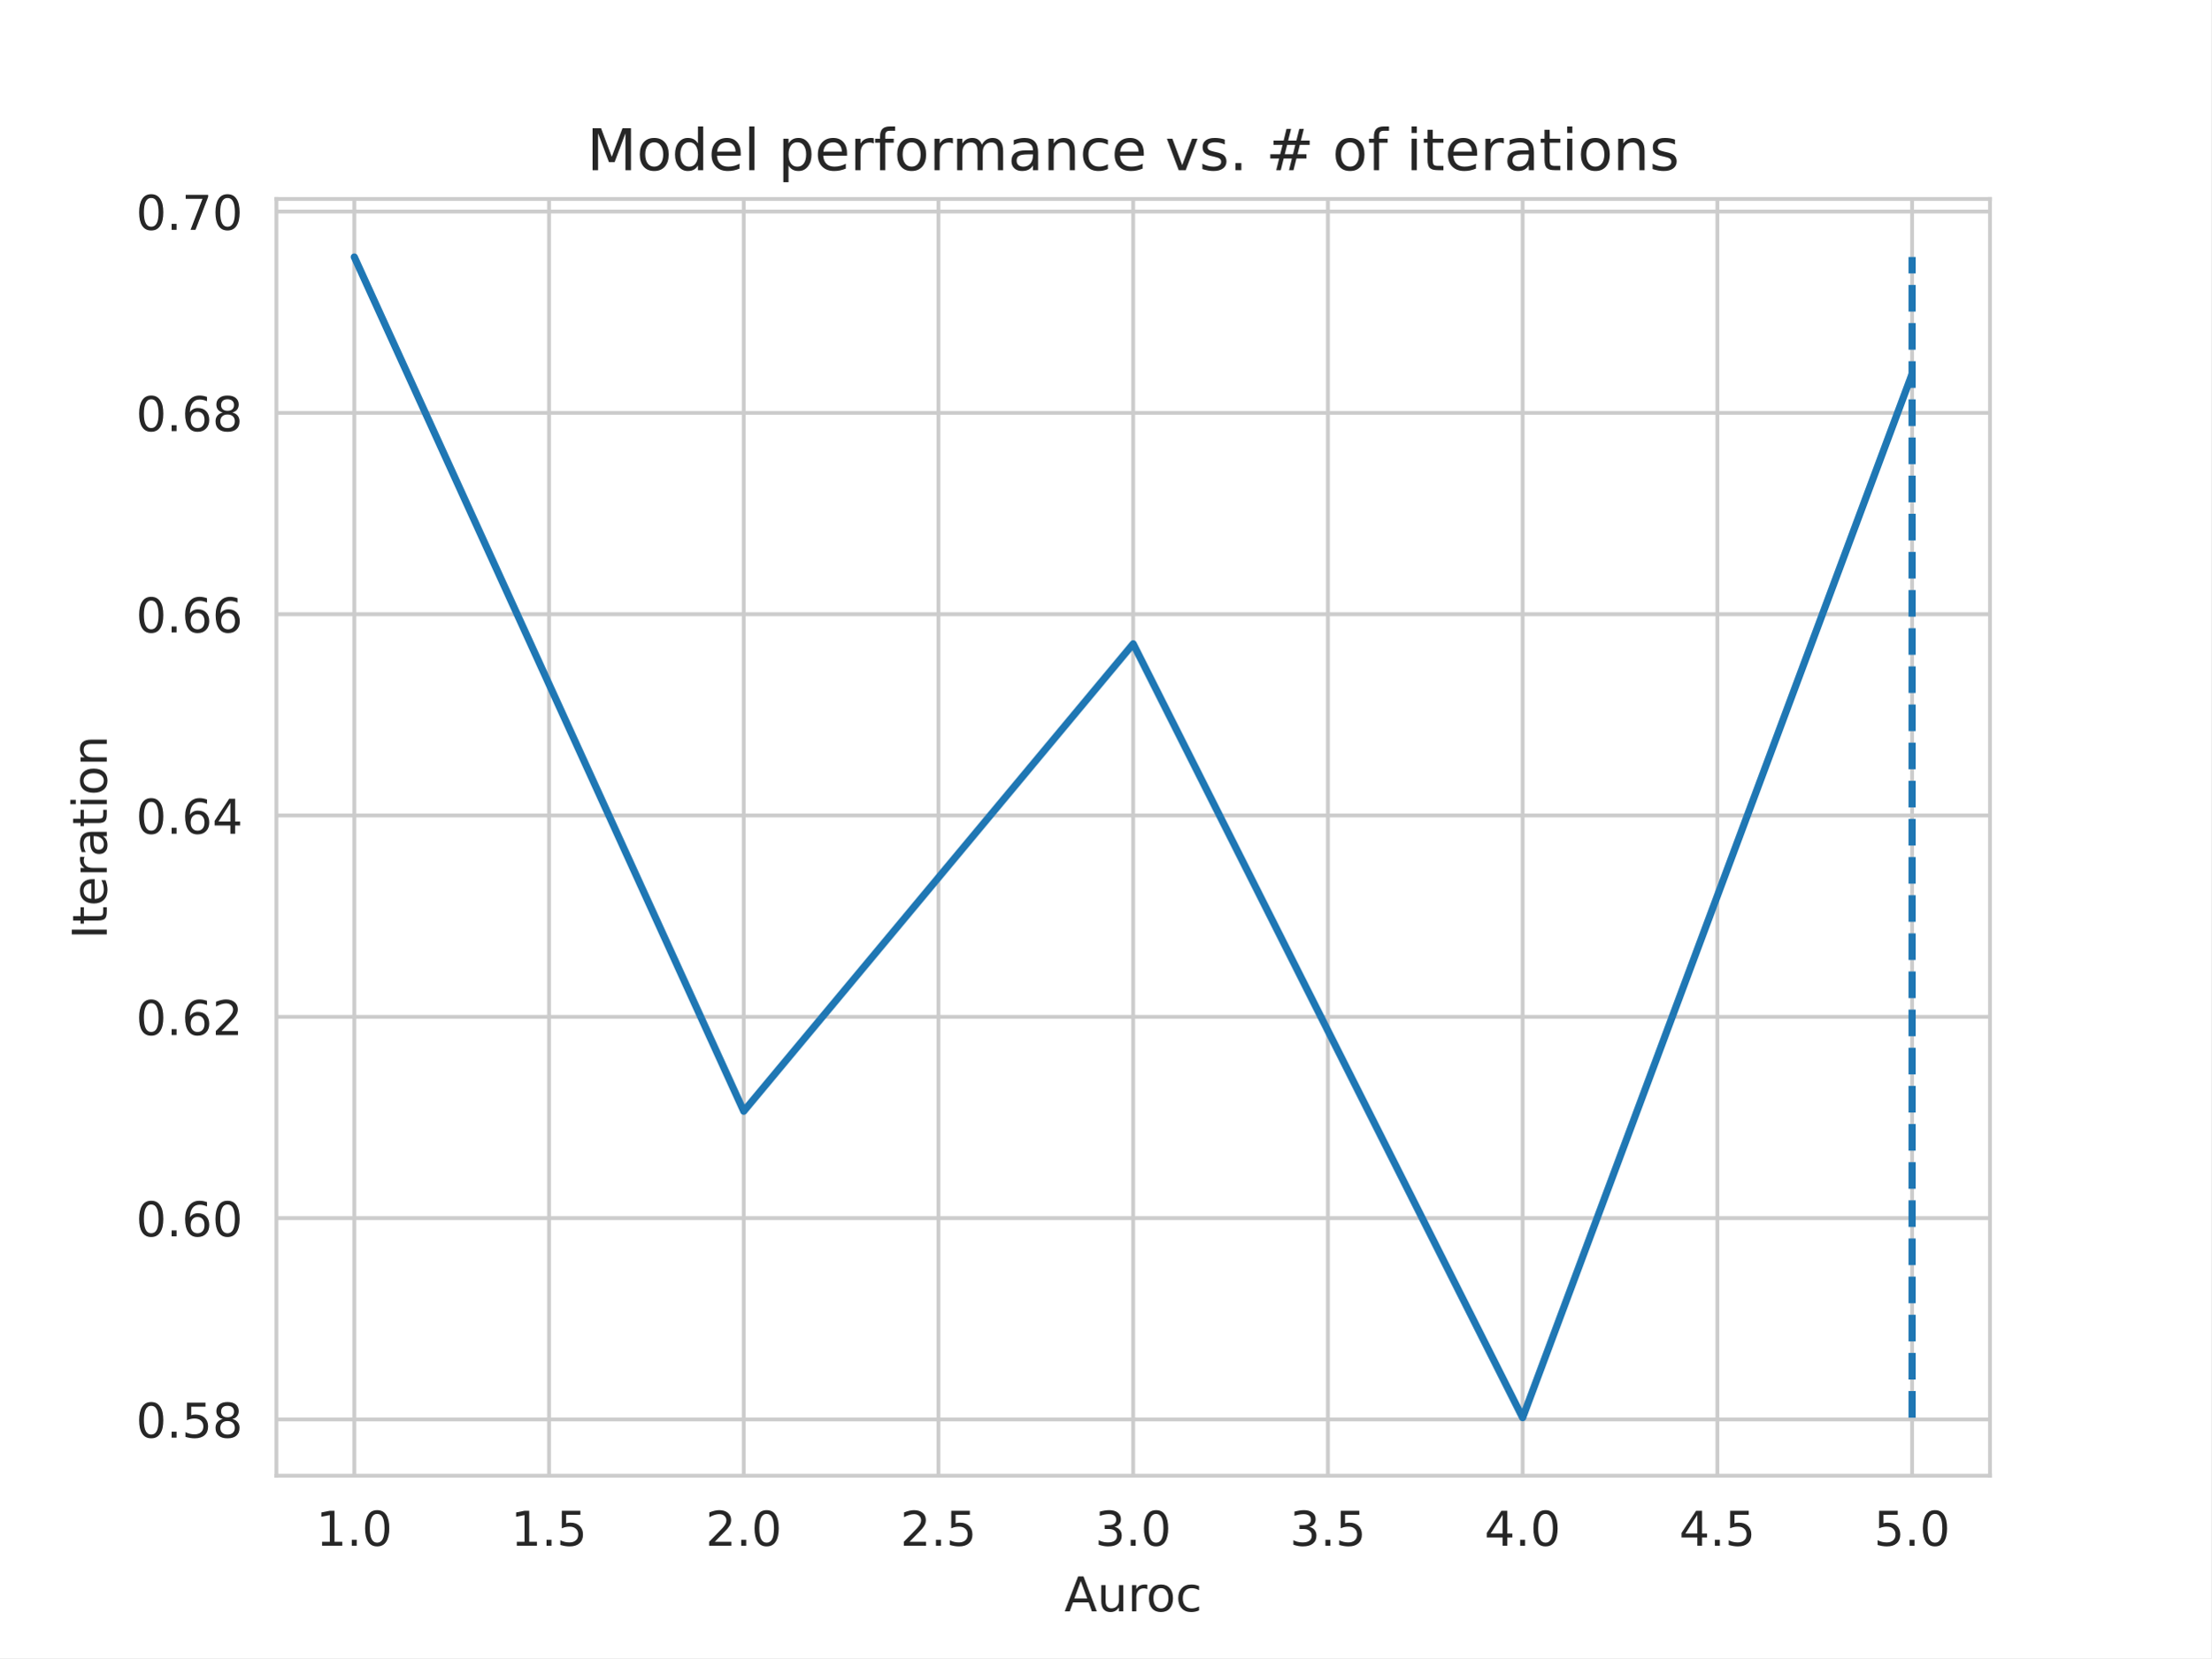
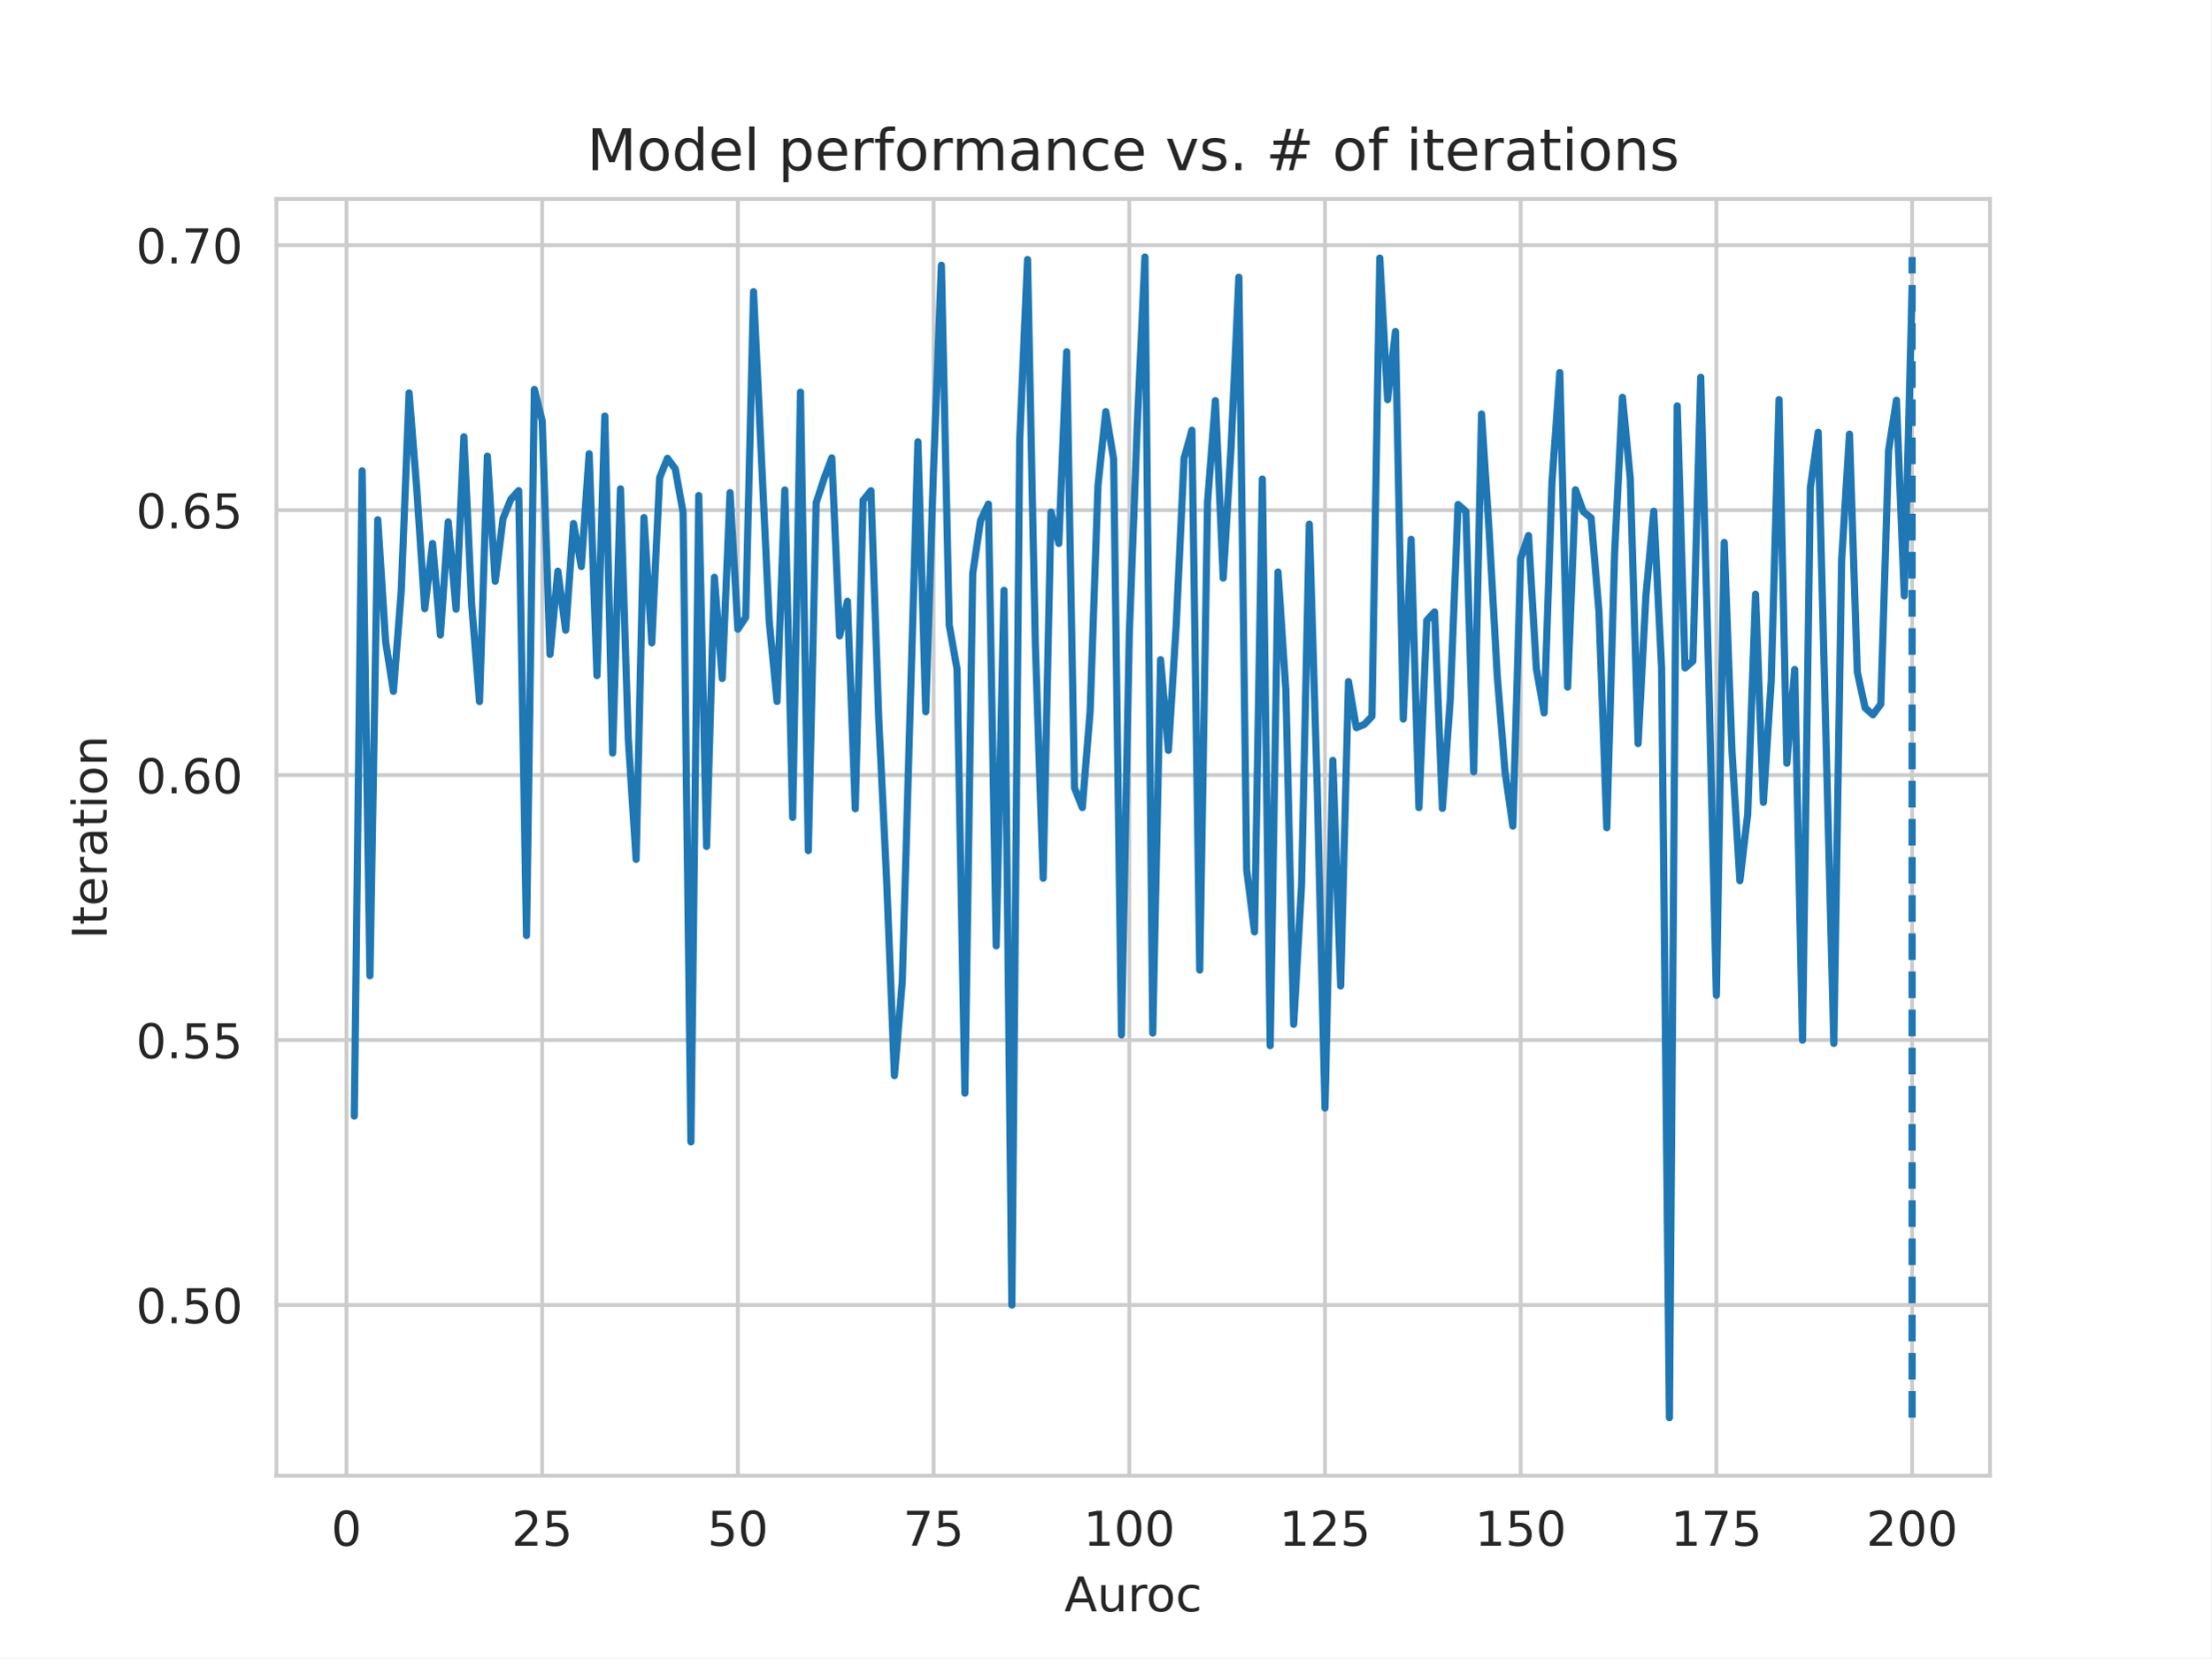
<svg xmlns="http://www.w3.org/2000/svg" xmlns:xlink="http://www.w3.org/1999/xlink" height="345.6pt" version="1.1" viewBox="0 0 460.8 345.6" width="460.8pt">
  <defs>
    <style type="text/css">*{stroke-linecap:butt;stroke-linejoin:round;}</style>
  </defs>
  <g id="figure_1">
    <g id="patch_1">
      <path d="M 0 345.6  L 460.8 345.6  L 460.8 0  L 0 0  z " style="fill:#ffffff;" />
    </g>
    <g id="axes_1">
      <g id="patch_2">
        <path d="M 57.6 307.584  L 414.72 307.584  L 414.72 41.472  L 57.6 41.472  z " style="fill:#ffffff;" />
      </g>
      <g id="matplotlib.axis_1">
        <g id="xtick_1">
          <g id="line2d_1">
-             <path clip-path="url(#p37594e0bc7)" d="M 73.833 307.584  L 73.833 41.472  " style="fill:none;stroke:#cccccc;stroke-linecap:round;stroke-width:0.8;" />
+             <path clip-path="url(#pb850ecdd42)" d="M 72.201 307.584  L 72.201 41.472  " style="fill:none;stroke:#cccccc;stroke-linecap:round;stroke-width:0.8;" />
          </g>
          <g id="text_1">
-             <g style="fill:#262626;" transform="translate(65.88116 322.1824)scale(0.1 -0.1)">
-               <defs>
-                 <path d="M 794 531  L 1825 531  L 1825 4091  L 703 3866  L 703 4441  L 1819 4666  L 2450 4666  L 2450 531  L 3481 531  L 3481 0  L 794 0  L 794 531  z " id="DejaVuSans-31" transform="scale(0.015625)" />
-                 <path d="M 684 794  L 1344 794  L 1344 0  L 684 0  L 684 794  z " id="DejaVuSans-2e" transform="scale(0.015625)" />
+             <g style="fill:#262626;" transform="translate(69.02005 322.1824)scale(0.1 -0.1)">
+               <defs>
                <path d="M 2034 4250  Q 1547 4250 1301 3770  Q 1056 3291 1056 2328  Q 1056 1369 1301 889  Q 1547 409 2034 409  Q 2525 409 2770 889  Q 3016 1369 3016 2328  Q 3016 3291 2770 3770  Q 2525 4250 2034 4250  z M 2034 4750  Q 2819 4750 3233 4129  Q 3647 3509 3647 2328  Q 3647 1150 3233 529  Q 2819 -91 2034 -91  Q 1250 -91 836 529  Q 422 1150 422 2328  Q 422 3509 836 4129  Q 1250 4750 2034 4750  z " id="DejaVuSans-30" transform="scale(0.015625)" />
              </defs>
-               <use xlink:href="#DejaVuSans-31" />
-               <use x="63.623" xlink:href="#DejaVuSans-2e" />
-               <use x="95.41" xlink:href="#DejaVuSans-30" />
+               <use xlink:href="#DejaVuSans-30" />
            </g>
          </g>
        </g>
        <g id="xtick_2">
          <g id="line2d_2">
-             <path clip-path="url(#p37594e0bc7)" d="M 114.415 307.584  L 114.415 41.472  " style="fill:none;stroke:#cccccc;stroke-linecap:round;stroke-width:0.8;" />
+             <path clip-path="url(#pb850ecdd42)" d="M 112.987 307.584  L 112.987 41.472  " style="fill:none;stroke:#cccccc;stroke-linecap:round;stroke-width:0.8;" />
          </g>
          <g id="text_2">
-             <g style="fill:#262626;" transform="translate(106.463 322.1824)scale(0.1 -0.1)">
-               <defs>
+             <g style="fill:#262626;" transform="translate(106.6245 322.1824)scale(0.1 -0.1)">
+               <defs>
+                 <path d="M 1228 531  L 3431 531  L 3431 0  L 469 0  L 469 531  Q 828 903 1448 1529  Q 2069 2156 2228 2338  Q 2531 2678 2651 2914  Q 2772 3150 2772 3378  Q 2772 3750 2511 3984  Q 2250 4219 1831 4219  Q 1534 4219 1204 4116  Q 875 4013 500 3803  L 500 4441  Q 881 4594 1212 4672  Q 1544 4750 1819 4750  Q 2544 4750 2975 4387  Q 3406 4025 3406 3419  Q 3406 3131 3298 2873  Q 3191 2616 2906 2266  Q 2828 2175 2409 1742  Q 1991 1309 1228 531  z " id="DejaVuSans-32" transform="scale(0.015625)" />
                <path d="M 691 4666  L 3169 4666  L 3169 4134  L 1269 4134  L 1269 2991  Q 1406 3038 1543 3061  Q 1681 3084 1819 3084  Q 2600 3084 3056 2656  Q 3513 2228 3513 1497  Q 3513 744 3044 326  Q 2575 -91 1722 -91  Q 1428 -91 1123 -41  Q 819 9 494 109  L 494 744  Q 775 591 1075 516  Q 1375 441 1709 441  Q 2250 441 2565 725  Q 2881 1009 2881 1497  Q 2881 1984 2565 2268  Q 2250 2553 1709 2553  Q 1456 2553 1204 2497  Q 953 2441 691 2322  L 691 4666  z " id="DejaVuSans-35" transform="scale(0.015625)" />
              </defs>
-               <use xlink:href="#DejaVuSans-31" />
-               <use x="63.623" xlink:href="#DejaVuSans-2e" />
-               <use x="95.41" xlink:href="#DejaVuSans-35" />
+               <use xlink:href="#DejaVuSans-32" />
+               <use x="63.623" xlink:href="#DejaVuSans-35" />
            </g>
          </g>
        </g>
        <g id="xtick_3">
          <g id="line2d_3">
-             <path clip-path="url(#p37594e0bc7)" d="M 154.996 307.584  L 154.996 41.472  " style="fill:none;stroke:#cccccc;stroke-linecap:round;stroke-width:0.8;" />
+             <path clip-path="url(#pb850ecdd42)" d="M 153.773 307.584  L 153.773 41.472  " style="fill:none;stroke:#cccccc;stroke-linecap:round;stroke-width:0.8;" />
          </g>
          <g id="text_3">
-             <g style="fill:#262626;" transform="translate(147.0448 322.1824)scale(0.1 -0.1)">
-               <defs>
-                 <path d="M 1228 531  L 3431 531  L 3431 0  L 469 0  L 469 531  Q 828 903 1448 1529  Q 2069 2156 2228 2338  Q 2531 2678 2651 2914  Q 2772 3150 2772 3378  Q 2772 3750 2511 3984  Q 2250 4219 1831 4219  Q 1534 4219 1204 4116  Q 875 4013 500 3803  L 500 4441  Q 881 4594 1212 4672  Q 1544 4750 1819 4750  Q 2544 4750 2975 4387  Q 3406 4025 3406 3419  Q 3406 3131 3298 2873  Q 3191 2616 2906 2266  Q 2828 2175 2409 1742  Q 1991 1309 1228 531  z " id="DejaVuSans-32" transform="scale(0.015625)" />
-               </defs>
-               <use xlink:href="#DejaVuSans-32" />
-               <use x="63.623" xlink:href="#DejaVuSans-2e" />
-               <use x="95.41" xlink:href="#DejaVuSans-30" />
+             <g style="fill:#262626;" transform="translate(147.4103 322.1824)scale(0.1 -0.1)">
+               <use xlink:href="#DejaVuSans-35" />
+               <use x="63.623" xlink:href="#DejaVuSans-30" />
            </g>
          </g>
        </g>
        <g id="xtick_4">
          <g id="line2d_4">
-             <path clip-path="url(#p37594e0bc7)" d="M 195.578 307.584  L 195.578 41.472  " style="fill:none;stroke:#cccccc;stroke-linecap:round;stroke-width:0.8;" />
+             <path clip-path="url(#pb850ecdd42)" d="M 194.559 307.584  L 194.559 41.472  " style="fill:none;stroke:#cccccc;stroke-linecap:round;stroke-width:0.8;" />
          </g>
          <g id="text_4">
-             <g style="fill:#262626;" transform="translate(187.6266 322.1824)scale(0.1 -0.1)">
-               <use xlink:href="#DejaVuSans-32" />
-               <use x="63.623" xlink:href="#DejaVuSans-2e" />
-               <use x="95.41" xlink:href="#DejaVuSans-35" />
+             <g style="fill:#262626;" transform="translate(188.196 322.1824)scale(0.1 -0.1)">
+               <defs>
+                 <path d="M 525 4666  L 3525 4666  L 3525 4397  L 1831 0  L 1172 0  L 2766 4134  L 525 4134  L 525 4666  z " id="DejaVuSans-37" transform="scale(0.015625)" />
+               </defs>
+               <use xlink:href="#DejaVuSans-37" />
+               <use x="63.623" xlink:href="#DejaVuSans-35" />
            </g>
          </g>
        </g>
        <g id="xtick_5">
          <g id="line2d_5">
-             <path clip-path="url(#p37594e0bc7)" d="M 236.16 307.584  L 236.16 41.472  " style="fill:none;stroke:#cccccc;stroke-linecap:round;stroke-width:0.8;" />
+             <path clip-path="url(#pb850ecdd42)" d="M 235.344 307.584  L 235.344 41.472  " style="fill:none;stroke:#cccccc;stroke-linecap:round;stroke-width:0.8;" />
          </g>
          <g id="text_5">
-             <g style="fill:#262626;" transform="translate(228.2084 322.1824)scale(0.1 -0.1)">
-               <defs>
-                 <path d="M 2597 2516  Q 3050 2419 3304 2112  Q 3559 1806 3559 1356  Q 3559 666 3084 287  Q 2609 -91 1734 -91  Q 1441 -91 1130 -33  Q 819 25 488 141  L 488 750  Q 750 597 1062 519  Q 1375 441 1716 441  Q 2309 441 2620 675  Q 2931 909 2931 1356  Q 2931 1769 2642 2001  Q 2353 2234 1838 2234  L 1294 2234  L 1294 2753  L 1863 2753  Q 2328 2753 2575 2939  Q 2822 3125 2822 3475  Q 2822 3834 2567 4026  Q 2313 4219 1838 4219  Q 1578 4219 1281 4162  Q 984 4106 628 3988  L 628 4550  Q 988 4650 1302 4700  Q 1616 4750 1894 4750  Q 2613 4750 3031 4423  Q 3450 4097 3450 3541  Q 3450 3153 3228 2886  Q 3006 2619 2597 2516  z " id="DejaVuSans-33" transform="scale(0.015625)" />
-               </defs>
-               <use xlink:href="#DejaVuSans-33" />
-               <use x="63.623" xlink:href="#DejaVuSans-2e" />
-               <use x="95.41" xlink:href="#DejaVuSans-30" />
+             <g style="fill:#262626;" transform="translate(225.8005 322.1824)scale(0.1 -0.1)">
+               <defs>
+                 <path d="M 794 531  L 1825 531  L 1825 4091  L 703 3866  L 703 4441  L 1819 4666  L 2450 4666  L 2450 531  L 3481 531  L 3481 0  L 794 0  L 794 531  z " id="DejaVuSans-31" transform="scale(0.015625)" />
+               </defs>
+               <use xlink:href="#DejaVuSans-31" />
+               <use x="63.623" xlink:href="#DejaVuSans-30" />
+               <use x="127.246" xlink:href="#DejaVuSans-30" />
            </g>
          </g>
        </g>
        <g id="xtick_6">
          <g id="line2d_6">
-             <path clip-path="url(#p37594e0bc7)" d="M 276.742 307.584  L 276.742 41.472  " style="fill:none;stroke:#cccccc;stroke-linecap:round;stroke-width:0.8;" />
+             <path clip-path="url(#pb850ecdd42)" d="M 276.13 307.584  L 276.13 41.472  " style="fill:none;stroke:#cccccc;stroke-linecap:round;stroke-width:0.8;" />
          </g>
          <g id="text_6">
-             <g style="fill:#262626;" transform="translate(268.7903 322.1824)scale(0.1 -0.1)">
-               <use xlink:href="#DejaVuSans-33" />
-               <use x="63.623" xlink:href="#DejaVuSans-2e" />
-               <use x="95.41" xlink:href="#DejaVuSans-35" />
+             <g style="fill:#262626;" transform="translate(266.5863 322.1824)scale(0.1 -0.1)">
+               <use xlink:href="#DejaVuSans-31" />
+               <use x="63.623" xlink:href="#DejaVuSans-32" />
+               <use x="127.246" xlink:href="#DejaVuSans-35" />
            </g>
          </g>
        </g>
        <g id="xtick_7">
          <g id="line2d_7">
-             <path clip-path="url(#p37594e0bc7)" d="M 317.324 307.584  L 317.324 41.472  " style="fill:none;stroke:#cccccc;stroke-linecap:round;stroke-width:0.8;" />
+             <path clip-path="url(#pb850ecdd42)" d="M 316.916 307.584  L 316.916 41.472  " style="fill:none;stroke:#cccccc;stroke-linecap:round;stroke-width:0.8;" />
          </g>
          <g id="text_7">
-             <g style="fill:#262626;" transform="translate(309.3721 322.1824)scale(0.1 -0.1)">
-               <defs>
-                 <path d="M 2419 4116  L 825 1625  L 2419 1625  L 2419 4116  z M 2253 4666  L 3047 4666  L 3047 1625  L 3713 1625  L 3713 1100  L 3047 1100  L 3047 0  L 2419 0  L 2419 1100  L 313 1100  L 313 1709  L 2253 4666  z " id="DejaVuSans-34" transform="scale(0.015625)" />
-               </defs>
-               <use xlink:href="#DejaVuSans-34" />
-               <use x="63.623" xlink:href="#DejaVuSans-2e" />
-               <use x="95.41" xlink:href="#DejaVuSans-30" />
+             <g style="fill:#262626;" transform="translate(307.372 322.1824)scale(0.1 -0.1)">
+               <use xlink:href="#DejaVuSans-31" />
+               <use x="63.623" xlink:href="#DejaVuSans-35" />
+               <use x="127.246" xlink:href="#DejaVuSans-30" />
            </g>
          </g>
        </g>
        <g id="xtick_8">
          <g id="line2d_8">
-             <path clip-path="url(#p37594e0bc7)" d="M 357.905 307.584  L 357.905 41.472  " style="fill:none;stroke:#cccccc;stroke-linecap:round;stroke-width:0.8;" />
+             <path clip-path="url(#pb850ecdd42)" d="M 357.702 307.584  L 357.702 41.472  " style="fill:none;stroke:#cccccc;stroke-linecap:round;stroke-width:0.8;" />
          </g>
          <g id="text_8">
-             <g style="fill:#262626;" transform="translate(349.9539 322.1824)scale(0.1 -0.1)">
-               <use xlink:href="#DejaVuSans-34" />
-               <use x="63.623" xlink:href="#DejaVuSans-2e" />
-               <use x="95.41" xlink:href="#DejaVuSans-35" />
+             <g style="fill:#262626;" transform="translate(348.1578 322.1824)scale(0.1 -0.1)">
+               <use xlink:href="#DejaVuSans-31" />
+               <use x="63.623" xlink:href="#DejaVuSans-37" />
+               <use x="127.246" xlink:href="#DejaVuSans-35" />
            </g>
          </g>
        </g>
        <g id="xtick_9">
          <g id="line2d_9">
-             <path clip-path="url(#p37594e0bc7)" d="M 398.487 307.584  L 398.487 41.472  " style="fill:none;stroke:#cccccc;stroke-linecap:round;stroke-width:0.8;" />
+             <path clip-path="url(#pb850ecdd42)" d="M 398.487 307.584  L 398.487 41.472  " style="fill:none;stroke:#cccccc;stroke-linecap:round;stroke-width:0.8;" />
          </g>
          <g id="text_9">
-             <g style="fill:#262626;" transform="translate(390.5357 322.1824)scale(0.1 -0.1)">
-               <use xlink:href="#DejaVuSans-35" />
-               <use x="63.623" xlink:href="#DejaVuSans-2e" />
-               <use x="95.41" xlink:href="#DejaVuSans-30" />
+             <g style="fill:#262626;" transform="translate(388.9435 322.1824)scale(0.1 -0.1)">
+               <use xlink:href="#DejaVuSans-32" />
+               <use x="63.623" xlink:href="#DejaVuSans-30" />
+               <use x="127.246" xlink:href="#DejaVuSans-30" />
            </g>
          </g>
        </g>
        <g id="text_10">
          <g style="fill:#262626;" transform="translate(221.8194 335.8606)scale(0.1 -0.1)">
            <defs>
              <path d="M 2188 4044  L 1331 1722  L 3047 1722  L 2188 4044  z M 1831 4666  L 2547 4666  L 4325 0  L 3669 0  L 3244 1197  L 1141 1197  L 716 0  L 50 0  L 1831 4666  z " id="DejaVuSans-41" transform="scale(0.015625)" />
              <path d="M 544 1381  L 544 3500  L 1119 3500  L 1119 1403  Q 1119 906 1312 657  Q 1506 409 1894 409  Q 2359 409 2629 706  Q 2900 1003 2900 1516  L 2900 3500  L 3475 3500  L 3475 0  L 2900 0  L 2900 538  Q 2691 219 2414 64  Q 2138 -91 1772 -91  Q 1169 -91 856 284  Q 544 659 544 1381  z M 1991 3584  L 1991 3584  z " id="DejaVuSans-75" transform="scale(0.015625)" />
              <path d="M 2631 2963  Q 2534 3019 2420 3045  Q 2306 3072 2169 3072  Q 1681 3072 1420 2755  Q 1159 2438 1159 1844  L 1159 0  L 581 0  L 581 3500  L 1159 3500  L 1159 2956  Q 1341 3275 1631 3429  Q 1922 3584 2338 3584  Q 2397 3584 2469 3576  Q 2541 3569 2628 3553  L 2631 2963  z " id="DejaVuSans-72" transform="scale(0.015625)" />
              <path d="M 1959 3097  Q 1497 3097 1228 2736  Q 959 2375 959 1747  Q 959 1119 1226 758  Q 1494 397 1959 397  Q 2419 397 2687 759  Q 2956 1122 2956 1747  Q 2956 2369 2687 2733  Q 2419 3097 1959 3097  z M 1959 3584  Q 2709 3584 3137 3096  Q 3566 2609 3566 1747  Q 3566 888 3137 398  Q 2709 -91 1959 -91  Q 1206 -91 779 398  Q 353 888 353 1747  Q 353 2609 779 3096  Q 1206 3584 1959 3584  z " id="DejaVuSans-6f" transform="scale(0.015625)" />
              <path d="M 3122 3366  L 3122 2828  Q 2878 2963 2633 3030  Q 2388 3097 2138 3097  Q 1578 3097 1268 2742  Q 959 2388 959 1747  Q 959 1106 1268 751  Q 1578 397 2138 397  Q 2388 397 2633 464  Q 2878 531 3122 666  L 3122 134  Q 2881 22 2623 -34  Q 2366 -91 2075 -91  Q 1284 -91 818 406  Q 353 903 353 1747  Q 353 2603 823 3093  Q 1294 3584 2113 3584  Q 2378 3584 2631 3529  Q 2884 3475 3122 3366  z " id="DejaVuSans-63" transform="scale(0.015625)" />
            </defs>
            <use xlink:href="#DejaVuSans-41" />
            <use x="68.408" xlink:href="#DejaVuSans-75" />
            <use x="131.787" xlink:href="#DejaVuSans-72" />
            <use x="170.65" xlink:href="#DejaVuSans-6f" />
            <use x="231.832" xlink:href="#DejaVuSans-63" />
          </g>
        </g>
      </g>
      <g id="matplotlib.axis_2">
        <g id="ytick_1">
          <g id="line2d_10">
-             <path clip-path="url(#p37594e0bc7)" d="M 57.6 295.854  L 414.72 295.854  " style="fill:none;stroke:#cccccc;stroke-linecap:round;stroke-width:0.8;" />
+             <path clip-path="url(#pb850ecdd42)" d="M 57.6 271.998  L 414.72 271.998  " style="fill:none;stroke:#cccccc;stroke-linecap:round;stroke-width:0.8;" />
          </g>
          <g id="text_11">
-             <g style="fill:#262626;" transform="translate(28.33438 299.6534)scale(0.1 -0.1)">
-               <defs>
-                 <path d="M 2034 2216  Q 1584 2216 1326 1975  Q 1069 1734 1069 1313  Q 1069 891 1326 650  Q 1584 409 2034 409  Q 2484 409 2743 651  Q 3003 894 3003 1313  Q 3003 1734 2745 1975  Q 2488 2216 2034 2216  z M 1403 2484  Q 997 2584 770 2862  Q 544 3141 544 3541  Q 544 4100 942 4425  Q 1341 4750 2034 4750  Q 2731 4750 3128 4425  Q 3525 4100 3525 3541  Q 3525 3141 3298 2862  Q 3072 2584 2669 2484  Q 3125 2378 3379 2068  Q 3634 1759 3634 1313  Q 3634 634 3220 271  Q 2806 -91 2034 -91  Q 1263 -91 848 271  Q 434 634 434 1313  Q 434 1759 690 2068  Q 947 2378 1403 2484  z M 1172 3481  Q 1172 3119 1398 2916  Q 1625 2713 2034 2713  Q 2441 2713 2670 2916  Q 2900 3119 2900 3481  Q 2900 3844 2670 4047  Q 2441 4250 2034 4250  Q 1625 4250 1398 4047  Q 1172 3844 1172 3481  z " id="DejaVuSans-38" transform="scale(0.015625)" />
+             <g style="fill:#262626;" transform="translate(28.33438 275.7976)scale(0.1 -0.1)">
+               <defs>
+                 <path d="M 684 794  L 1344 794  L 1344 0  L 684 0  L 684 794  z " id="DejaVuSans-2e" transform="scale(0.015625)" />
              </defs>
              <use xlink:href="#DejaVuSans-30" />
              <use x="63.623" xlink:href="#DejaVuSans-2e" />
              <use x="95.41" xlink:href="#DejaVuSans-35" />
-               <use x="159.033" xlink:href="#DejaVuSans-38" />
+               <use x="159.033" xlink:href="#DejaVuSans-30" />
            </g>
          </g>
        </g>
        <g id="ytick_2">
          <g id="line2d_11">
-             <path clip-path="url(#p37594e0bc7)" d="M 57.6 253.895  L 414.72 253.895  " style="fill:none;stroke:#cccccc;stroke-linecap:round;stroke-width:0.8;" />
+             <path clip-path="url(#pb850ecdd42)" d="M 57.6 216.772  L 414.72 216.772  " style="fill:none;stroke:#cccccc;stroke-linecap:round;stroke-width:0.8;" />
          </g>
          <g id="text_12">
-             <g style="fill:#262626;" transform="translate(28.33438 257.6942)scale(0.1 -0.1)">
+             <g style="fill:#262626;" transform="translate(28.33438 220.5717)scale(0.1 -0.1)">
+               <use xlink:href="#DejaVuSans-30" />
+               <use x="63.623" xlink:href="#DejaVuSans-2e" />
+               <use x="95.41" xlink:href="#DejaVuSans-35" />
+               <use x="159.033" xlink:href="#DejaVuSans-35" />
+             </g>
+           </g>
+         </g>
+         <g id="ytick_3">
+           <g id="line2d_12">
+             <path clip-path="url(#pb850ecdd42)" d="M 57.6 161.547  L 414.72 161.547  " style="fill:none;stroke:#cccccc;stroke-linecap:round;stroke-width:0.8;" />
+           </g>
+           <g id="text_13">
+             <g style="fill:#262626;" transform="translate(28.33438 165.3458)scale(0.1 -0.1)">
              <defs>
                <path d="M 2113 2584  Q 1688 2584 1439 2293  Q 1191 2003 1191 1497  Q 1191 994 1439 701  Q 1688 409 2113 409  Q 2538 409 2786 701  Q 3034 994 3034 1497  Q 3034 2003 2786 2293  Q 2538 2584 2113 2584  z M 3366 4563  L 3366 3988  Q 3128 4100 2886 4159  Q 2644 4219 2406 4219  Q 1781 4219 1451 3797  Q 1122 3375 1075 2522  Q 1259 2794 1537 2939  Q 1816 3084 2150 3084  Q 2853 3084 3261 2657  Q 3669 2231 3669 1497  Q 3669 778 3244 343  Q 2819 -91 2113 -91  Q 1303 -91 875 529  Q 447 1150 447 2328  Q 447 3434 972 4092  Q 1497 4750 2381 4750  Q 2619 4750 2861 4703  Q 3103 4656 3366 4563  z " id="DejaVuSans-36" transform="scale(0.015625)" />
              </defs>
              <use xlink:href="#DejaVuSans-30" />
              <use x="63.623" xlink:href="#DejaVuSans-2e" />
              <use x="95.41" xlink:href="#DejaVuSans-36" />
              <use x="159.033" xlink:href="#DejaVuSans-30" />
            </g>
          </g>
        </g>
-         <g id="ytick_3">
-           <g id="line2d_12">
-             <path clip-path="url(#p37594e0bc7)" d="M 57.6 211.936  L 414.72 211.936  " style="fill:none;stroke:#cccccc;stroke-linecap:round;stroke-width:0.8;" />
-           </g>
-           <g id="text_13">
-             <g style="fill:#262626;" transform="translate(28.33438 215.7349)scale(0.1 -0.1)">
-               <use xlink:href="#DejaVuSans-30" />
-               <use x="63.623" xlink:href="#DejaVuSans-2e" />
-               <use x="95.41" xlink:href="#DejaVuSans-36" />
-               <use x="159.033" xlink:href="#DejaVuSans-32" />
-             </g>
-           </g>
-         </g>
        <g id="ytick_4">
          <g id="line2d_13">
-             <path clip-path="url(#p37594e0bc7)" d="M 57.6 169.976  L 414.72 169.976  " style="fill:none;stroke:#cccccc;stroke-linecap:round;stroke-width:0.8;" />
+             <path clip-path="url(#pb850ecdd42)" d="M 57.6 106.321  L 414.72 106.321  " style="fill:none;stroke:#cccccc;stroke-linecap:round;stroke-width:0.8;" />
          </g>
          <g id="text_14">
-             <g style="fill:#262626;" transform="translate(28.33438 173.7756)scale(0.1 -0.1)">
+             <g style="fill:#262626;" transform="translate(28.33438 110.1199)scale(0.1 -0.1)">
              <use xlink:href="#DejaVuSans-30" />
              <use x="63.623" xlink:href="#DejaVuSans-2e" />
              <use x="95.41" xlink:href="#DejaVuSans-36" />
-               <use x="159.033" xlink:href="#DejaVuSans-34" />
+               <use x="159.033" xlink:href="#DejaVuSans-35" />
            </g>
          </g>
        </g>
        <g id="ytick_5">
          <g id="line2d_14">
-             <path clip-path="url(#p37594e0bc7)" d="M 57.6 128.017  L 414.72 128.017  " style="fill:none;stroke:#cccccc;stroke-linecap:round;stroke-width:0.8;" />
+             <path clip-path="url(#pb850ecdd42)" d="M 57.6 51.095  L 414.72 51.095  " style="fill:none;stroke:#cccccc;stroke-linecap:round;stroke-width:0.8;" />
          </g>
          <g id="text_15">
-             <g style="fill:#262626;" transform="translate(28.33438 131.8163)scale(0.1 -0.1)">
-               <use xlink:href="#DejaVuSans-30" />
-               <use x="63.623" xlink:href="#DejaVuSans-2e" />
-               <use x="95.41" xlink:href="#DejaVuSans-36" />
-               <use x="159.033" xlink:href="#DejaVuSans-36" />
-             </g>
-           </g>
-         </g>
-         <g id="ytick_6">
-           <g id="line2d_15">
-             <path clip-path="url(#p37594e0bc7)" d="M 57.6 86.058  L 414.72 86.058  " style="fill:none;stroke:#cccccc;stroke-linecap:round;stroke-width:0.8;" />
-           </g>
-           <g id="text_16">
-             <g style="fill:#262626;" transform="translate(28.33438 89.85699)scale(0.1 -0.1)">
-               <use xlink:href="#DejaVuSans-30" />
-               <use x="63.623" xlink:href="#DejaVuSans-2e" />
-               <use x="95.41" xlink:href="#DejaVuSans-36" />
-               <use x="159.033" xlink:href="#DejaVuSans-38" />
-             </g>
-           </g>
-         </g>
-         <g id="ytick_7">
-           <g id="line2d_16">
-             <path clip-path="url(#p37594e0bc7)" d="M 57.6 44.098  L 414.72 44.098  " style="fill:none;stroke:#cccccc;stroke-linecap:round;stroke-width:0.8;" />
-           </g>
-           <g id="text_17">
-             <g style="fill:#262626;" transform="translate(28.33438 47.8977)scale(0.1 -0.1)">
-               <defs>
-                 <path d="M 525 4666  L 3525 4666  L 3525 4397  L 1831 0  L 1172 0  L 2766 4134  L 525 4134  L 525 4666  z " id="DejaVuSans-37" transform="scale(0.015625)" />
-               </defs>
+             <g style="fill:#262626;" transform="translate(28.33438 54.89401)scale(0.1 -0.1)">
              <use xlink:href="#DejaVuSans-30" />
              <use x="63.623" xlink:href="#DejaVuSans-2e" />
              <use x="95.41" xlink:href="#DejaVuSans-37" />
              <use x="159.033" xlink:href="#DejaVuSans-30" />
            </g>
          </g>
        </g>
-         <g id="text_18">
+         <g id="text_16">
          <g style="fill:#262626;" transform="translate(22.25469 195.7366)rotate(-90)scale(0.1 -0.1)">
            <defs>
              <path d="M 628 4666  L 1259 4666  L 1259 0  L 628 0  L 628 4666  z " id="DejaVuSans-49" transform="scale(0.015625)" />
              <path d="M 1172 4494  L 1172 3500  L 2356 3500  L 2356 3053  L 1172 3053  L 1172 1153  Q 1172 725 1289 603  Q 1406 481 1766 481  L 2356 481  L 2356 0  L 1766 0  Q 1100 0 847 248  Q 594 497 594 1153  L 594 3053  L 172 3053  L 172 3500  L 594 3500  L 594 4494  L 1172 4494  z " id="DejaVuSans-74" transform="scale(0.015625)" />
              <path d="M 3597 1894  L 3597 1613  L 953 1613  Q 991 1019 1311 708  Q 1631 397 2203 397  Q 2534 397 2845 478  Q 3156 559 3463 722  L 3463 178  Q 3153 47 2828 -22  Q 2503 -91 2169 -91  Q 1331 -91 842 396  Q 353 884 353 1716  Q 353 2575 817 3079  Q 1281 3584 2069 3584  Q 2775 3584 3186 3129  Q 3597 2675 3597 1894  z M 3022 2063  Q 3016 2534 2758 2815  Q 2500 3097 2075 3097  Q 1594 3097 1305 2825  Q 1016 2553 972 2059  L 3022 2063  z " id="DejaVuSans-65" transform="scale(0.015625)" />
              <path d="M 2194 1759  Q 1497 1759 1228 1600  Q 959 1441 959 1056  Q 959 750 1161 570  Q 1363 391 1709 391  Q 2188 391 2477 730  Q 2766 1069 2766 1631  L 2766 1759  L 2194 1759  z M 3341 1997  L 3341 0  L 2766 0  L 2766 531  Q 2569 213 2275 61  Q 1981 -91 1556 -91  Q 1019 -91 701 211  Q 384 513 384 1019  Q 384 1609 779 1909  Q 1175 2209 1959 2209  L 2766 2209  L 2766 2266  Q 2766 2663 2505 2880  Q 2244 3097 1772 3097  Q 1472 3097 1187 3025  Q 903 2953 641 2809  L 641 3341  Q 956 3463 1253 3523  Q 1550 3584 1831 3584  Q 2591 3584 2966 3190  Q 3341 2797 3341 1997  z " id="DejaVuSans-61" transform="scale(0.015625)" />
              <path d="M 603 3500  L 1178 3500  L 1178 0  L 603 0  L 603 3500  z M 603 4863  L 1178 4863  L 1178 4134  L 603 4134  L 603 4863  z " id="DejaVuSans-69" transform="scale(0.015625)" />
              <path d="M 3513 2113  L 3513 0  L 2938 0  L 2938 2094  Q 2938 2591 2744 2837  Q 2550 3084 2163 3084  Q 1697 3084 1428 2787  Q 1159 2491 1159 1978  L 1159 0  L 581 0  L 581 3500  L 1159 3500  L 1159 2956  Q 1366 3272 1645 3428  Q 1925 3584 2291 3584  Q 2894 3584 3203 3211  Q 3513 2838 3513 2113  z " id="DejaVuSans-6e" transform="scale(0.015625)" />
            </defs>
            <use xlink:href="#DejaVuSans-49" />
            <use x="29.492" xlink:href="#DejaVuSans-74" />
            <use x="68.701" xlink:href="#DejaVuSans-65" />
            <use x="130.225" xlink:href="#DejaVuSans-72" />
            <use x="171.338" xlink:href="#DejaVuSans-61" />
            <use x="232.617" xlink:href="#DejaVuSans-74" />
            <use x="271.826" xlink:href="#DejaVuSans-69" />
            <use x="299.609" xlink:href="#DejaVuSans-6f" />
            <use x="360.791" xlink:href="#DejaVuSans-6e" />
          </g>
        </g>
      </g>
      <g id="LineCollection_1">
-         <path clip-path="url(#p37594e0bc7)" d="M 398.487 295.488  L 398.487 53.568  " style="fill:none;stroke:#1f77b4;stroke-dasharray:5.55,2.4;stroke-dashoffset:0;stroke-width:1.5;" />
-       </g>
-       <g id="line2d_17">
-         <path clip-path="url(#p37594e0bc7)" d="M 73.833 53.568  L 154.996 231.616  L 236.16 134.192  L 317.324 295.488  L 398.487 77.946  " style="fill:none;stroke:#1f77b4;stroke-linecap:round;stroke-width:1.5;" />
+         <path clip-path="url(#pb850ecdd42)" d="M 398.487 295.488  L 398.487 53.568  " style="fill:none;stroke:#1f77b4;stroke-dasharray:5.55,2.4;stroke-dashoffset:0;stroke-width:1.5;" />
+       </g>
+       <g id="line2d_15">
+         <path clip-path="url(#pb850ecdd42)" d="M 73.833 232.628  L 75.464 98.145  L 77.096 203.38  L 78.727 108.328  L 80.358 133.735  L 81.99 144.094  L 83.621 123.094  L 85.253 81.905  L 86.884 102.356  L 88.516 126.873  L 90.147 113.277  L 91.778 132.341  L 93.41 108.77  L 95.041 126.975  L 96.673 91.029  L 98.304 126.179  L 99.936 146.238  L 101.567 95.071  L 103.198 121.147  L 104.83 108.084  L 106.461 104.05  L 108.093 102.259  L 109.724 194.98  L 111.356 81.162  L 112.987 87.722  L 114.618 136.403  L 116.25 119.059  L 117.881 131.353  L 119.513 109.121  L 121.144 118.076  L 122.776 94.583  L 124.407 140.814  L 126.038 86.719  L 127.67 156.964  L 129.301 101.886  L 130.933 154.025  L 132.564 179.113  L 134.196 107.883  L 135.827 133.987  L 137.458 99.607  L 139.09 95.52  L 140.721 97.724  L 142.353 106.812  L 143.984 237.999  L 145.616 103.28  L 147.247 176.42  L 148.879 120.326  L 150.51 141.423  L 152.141 102.681  L 153.773 131.139  L 155.404 128.666  L 157.036 60.794  L 160.299 129.428  L 161.93 146.211  L 163.561 102.128  L 165.193 170.376  L 166.824 81.749  L 168.456 177.294  L 170.087 104.808  L 171.719 99.801  L 173.35 95.437  L 174.981 132.529  L 176.613 125.322  L 178.244 168.579  L 179.876 104.284  L 181.507 102.275  L 183.139 149.955  L 184.77 183.296  L 186.401 224.199  L 188.033 204.62  L 191.296 92.068  L 192.927 148.342  L 194.559 97.501  L 196.19 55.28  L 197.821 130.316  L 199.453 139.447  L 201.084 227.857  L 202.716 119.534  L 204.347 108.495  L 205.979 105.061  L 207.61 197.156  L 209.241 123.034  L 210.873 272.016  L 212.504 91.891  L 214.136 54.088  L 215.767 134.422  L 217.399 183.056  L 219.03 106.731  L 220.661 113.258  L 222.293 73.317  L 223.924 164.203  L 225.556 168.333  L 227.187 148.202  L 228.819 101.253  L 230.45 85.79  L 232.081 95.743  L 233.713 215.697  L 235.344 132.286  L 236.976 89.454  L 238.607 53.568  L 240.239 215.323  L 241.87 137.502  L 243.501 156.387  L 245.133 130.151  L 246.764 95.546  L 248.396 89.677  L 250.027 202.191  L 251.659 104.609  L 253.29 83.513  L 254.921 120.493  L 256.553 93.294  L 258.184 57.785  L 259.816 181.324  L 261.447 194.242  L 263.079 99.854  L 264.71 217.959  L 266.341 119.216  L 267.973 143.793  L 269.604 213.513  L 271.236 184.712  L 272.867 109.25  L 274.499 163.618  L 276.13 230.953  L 277.761 158.486  L 279.393 205.514  L 281.024 142.044  L 282.656 151.659  L 284.287 151.018  L 285.919 149.301  L 287.55 53.784  L 289.181 83.3  L 290.813 69.103  L 292.444 149.857  L 294.076 112.419  L 295.707 168.333  L 297.339 129.317  L 298.97 127.532  L 300.601 168.502  L 302.233 145.863  L 303.864 105.149  L 305.496 106.597  L 307.127 160.866  L 308.759 86.292  L 310.39 111.532  L 312.021 140.71  L 313.653 160.814  L 315.284 172.186  L 316.916 116.407  L 318.547 111.618  L 320.179 139.317  L 321.81 148.583  L 323.441 100.534  L 325.073 77.649  L 326.704 143.207  L 328.336 102.078  L 329.967 106.633  L 331.599 107.965  L 333.23 127.456  L 334.862 172.511  L 336.493 115.296  L 338.124 82.806  L 339.756 99.731  L 341.387 154.982  L 343.019 124.13  L 344.65 106.556  L 346.282 139.108  L 347.913 295.488  L 349.544 84.59  L 351.176 139.221  L 352.807 137.787  L 354.439 78.629  L 356.07 139.602  L 357.702 207.447  L 359.333 113.048  L 360.964 156.751  L 362.596 183.563  L 364.227 169.698  L 365.859 123.855  L 367.49 167.24  L 369.122 142.038  L 370.753 83.295  L 372.384 159.085  L 374.016 139.551  L 375.647 216.802  L 377.279 101.708  L 378.91 90.11  L 382.173 217.473  L 383.804 116.751  L 385.436 90.487  L 387.067 140.044  L 388.699 147.546  L 390.33 148.986  L 391.962 146.759  L 393.593 93.865  L 395.224 83.427  L 396.856 124.193  L 398.487 60.479  L 398.487 60.479  " style="fill:none;stroke:#1f77b4;stroke-linecap:round;stroke-width:1.5;" />
      </g>
      <g id="patch_3">
        <path d="M 57.6 307.584  L 57.6 41.472  " style="fill:none;stroke:#cccccc;stroke-linecap:square;stroke-linejoin:miter;stroke-width:0.8;" />
      </g>
      <g id="patch_4">
        <path d="M 414.72 307.584  L 414.72 41.472  " style="fill:none;stroke:#cccccc;stroke-linecap:square;stroke-linejoin:miter;stroke-width:0.8;" />
      </g>
      <g id="patch_5">
        <path d="M 57.6 307.584  L 414.72 307.584  " style="fill:none;stroke:#cccccc;stroke-linecap:square;stroke-linejoin:miter;stroke-width:0.8;" />
      </g>
      <g id="patch_6">
        <path d="M 57.6 41.472  L 414.72 41.472  " style="fill:none;stroke:#cccccc;stroke-linecap:square;stroke-linejoin:miter;stroke-width:0.8;" />
      </g>
-       <g id="text_19">
+       <g id="text_17">
        <g style="fill:#262626;" transform="translate(122.3147 35.472)scale(0.12 -0.12)">
          <defs>
            <path d="M 628 4666  L 1569 4666  L 2759 1491  L 3956 4666  L 4897 4666  L 4897 0  L 4281 0  L 4281 4097  L 3078 897  L 2444 897  L 1241 4097  L 1241 0  L 628 0  L 628 4666  z " id="DejaVuSans-4d" transform="scale(0.015625)" />
            <path d="M 2906 2969  L 2906 4863  L 3481 4863  L 3481 0  L 2906 0  L 2906 525  Q 2725 213 2448 61  Q 2172 -91 1784 -91  Q 1150 -91 751 415  Q 353 922 353 1747  Q 353 2572 751 3078  Q 1150 3584 1784 3584  Q 2172 3584 2448 3432  Q 2725 3281 2906 2969  z M 947 1747  Q 947 1113 1208 752  Q 1469 391 1925 391  Q 2381 391 2643 752  Q 2906 1113 2906 1747  Q 2906 2381 2643 2742  Q 2381 3103 1925 3103  Q 1469 3103 1208 2742  Q 947 2381 947 1747  z " id="DejaVuSans-64" transform="scale(0.015625)" />
            <path d="M 603 4863  L 1178 4863  L 1178 0  L 603 0  L 603 4863  z " id="DejaVuSans-6c" transform="scale(0.015625)" />
            <path id="DejaVuSans-20" transform="scale(0.015625)" />
            <path d="M 1159 525  L 1159 -1331  L 581 -1331  L 581 3500  L 1159 3500  L 1159 2969  Q 1341 3281 1617 3432  Q 1894 3584 2278 3584  Q 2916 3584 3314 3078  Q 3713 2572 3713 1747  Q 3713 922 3314 415  Q 2916 -91 2278 -91  Q 1894 -91 1617 61  Q 1341 213 1159 525  z M 3116 1747  Q 3116 2381 2855 2742  Q 2594 3103 2138 3103  Q 1681 3103 1420 2742  Q 1159 2381 1159 1747  Q 1159 1113 1420 752  Q 1681 391 2138 391  Q 2594 391 2855 752  Q 3116 1113 3116 1747  z " id="DejaVuSans-70" transform="scale(0.015625)" />
            <path d="M 2375 4863  L 2375 4384  L 1825 4384  Q 1516 4384 1395 4259  Q 1275 4134 1275 3809  L 1275 3500  L 2222 3500  L 2222 3053  L 1275 3053  L 1275 0  L 697 0  L 697 3053  L 147 3053  L 147 3500  L 697 3500  L 697 3744  Q 697 4328 969 4595  Q 1241 4863 1831 4863  L 2375 4863  z " id="DejaVuSans-66" transform="scale(0.015625)" />
            <path d="M 3328 2828  Q 3544 3216 3844 3400  Q 4144 3584 4550 3584  Q 5097 3584 5394 3201  Q 5691 2819 5691 2113  L 5691 0  L 5113 0  L 5113 2094  Q 5113 2597 4934 2840  Q 4756 3084 4391 3084  Q 3944 3084 3684 2787  Q 3425 2491 3425 1978  L 3425 0  L 2847 0  L 2847 2094  Q 2847 2600 2669 2842  Q 2491 3084 2119 3084  Q 1678 3084 1418 2786  Q 1159 2488 1159 1978  L 1159 0  L 581 0  L 581 3500  L 1159 3500  L 1159 2956  Q 1356 3278 1631 3431  Q 1906 3584 2284 3584  Q 2666 3584 2933 3390  Q 3200 3197 3328 2828  z " id="DejaVuSans-6d" transform="scale(0.015625)" />
            <path d="M 191 3500  L 800 3500  L 1894 563  L 2988 3500  L 3597 3500  L 2284 0  L 1503 0  L 191 3500  z " id="DejaVuSans-76" transform="scale(0.015625)" />
            <path d="M 2834 3397  L 2834 2853  Q 2591 2978 2328 3040  Q 2066 3103 1784 3103  Q 1356 3103 1142 2972  Q 928 2841 928 2578  Q 928 2378 1081 2264  Q 1234 2150 1697 2047  L 1894 2003  Q 2506 1872 2764 1633  Q 3022 1394 3022 966  Q 3022 478 2636 193  Q 2250 -91 1575 -91  Q 1294 -91 989 -36  Q 684 19 347 128  L 347 722  Q 666 556 975 473  Q 1284 391 1588 391  Q 1994 391 2212 530  Q 2431 669 2431 922  Q 2431 1156 2273 1281  Q 2116 1406 1581 1522  L 1381 1569  Q 847 1681 609 1914  Q 372 2147 372 2553  Q 372 3047 722 3315  Q 1072 3584 1716 3584  Q 2034 3584 2315 3537  Q 2597 3491 2834 3397  z " id="DejaVuSans-73" transform="scale(0.015625)" />
            <path d="M 3272 2816  L 2363 2816  L 2100 1772  L 3016 1772  L 3272 2816  z M 2803 4594  L 2478 3297  L 3391 3297  L 3719 4594  L 4219 4594  L 3897 3297  L 4872 3297  L 4872 2816  L 3775 2816  L 3519 1772  L 4513 1772  L 4513 1294  L 3397 1294  L 3072 0  L 2572 0  L 2894 1294  L 1978 1294  L 1656 0  L 1153 0  L 1478 1294  L 494 1294  L 494 1772  L 1594 1772  L 1856 2816  L 850 2816  L 850 3297  L 1978 3297  L 2297 4594  L 2803 4594  z " id="DejaVuSans-23" transform="scale(0.015625)" />
          </defs>
          <use xlink:href="#DejaVuSans-4d" />
          <use x="86.279" xlink:href="#DejaVuSans-6f" />
          <use x="147.461" xlink:href="#DejaVuSans-64" />
          <use x="210.938" xlink:href="#DejaVuSans-65" />
          <use x="272.461" xlink:href="#DejaVuSans-6c" />
          <use x="300.244" xlink:href="#DejaVuSans-20" />
          <use x="332.031" xlink:href="#DejaVuSans-70" />
          <use x="395.508" xlink:href="#DejaVuSans-65" />
          <use x="457.031" xlink:href="#DejaVuSans-72" />
          <use x="498.145" xlink:href="#DejaVuSans-66" />
          <use x="533.35" xlink:href="#DejaVuSans-6f" />
          <use x="594.531" xlink:href="#DejaVuSans-72" />
          <use x="633.895" xlink:href="#DejaVuSans-6d" />
          <use x="731.307" xlink:href="#DejaVuSans-61" />
          <use x="792.586" xlink:href="#DejaVuSans-6e" />
          <use x="855.965" xlink:href="#DejaVuSans-63" />
          <use x="910.945" xlink:href="#DejaVuSans-65" />
          <use x="972.469" xlink:href="#DejaVuSans-20" />
          <use x="1004.256" xlink:href="#DejaVuSans-76" />
          <use x="1063.436" xlink:href="#DejaVuSans-73" />
          <use x="1115.535" xlink:href="#DejaVuSans-2e" />
          <use x="1147.322" xlink:href="#DejaVuSans-20" />
          <use x="1179.109" xlink:href="#DejaVuSans-23" />
          <use x="1262.898" xlink:href="#DejaVuSans-20" />
          <use x="1294.686" xlink:href="#DejaVuSans-6f" />
          <use x="1355.867" xlink:href="#DejaVuSans-66" />
          <use x="1391.072" xlink:href="#DejaVuSans-20" />
          <use x="1422.859" xlink:href="#DejaVuSans-69" />
          <use x="1450.643" xlink:href="#DejaVuSans-74" />
          <use x="1489.852" xlink:href="#DejaVuSans-65" />
          <use x="1551.375" xlink:href="#DejaVuSans-72" />
          <use x="1592.488" xlink:href="#DejaVuSans-61" />
          <use x="1653.768" xlink:href="#DejaVuSans-74" />
          <use x="1692.977" xlink:href="#DejaVuSans-69" />
          <use x="1720.76" xlink:href="#DejaVuSans-6f" />
          <use x="1781.941" xlink:href="#DejaVuSans-6e" />
          <use x="1845.32" xlink:href="#DejaVuSans-73" />
        </g>
      </g>
    </g>
  </g>
  <defs>
-     <clipPath id="p37594e0bc7">
+     <clipPath id="pb850ecdd42">
      <rect height="266.112" width="357.12" x="57.6" y="41.472" />
    </clipPath>
  </defs>
</svg>
